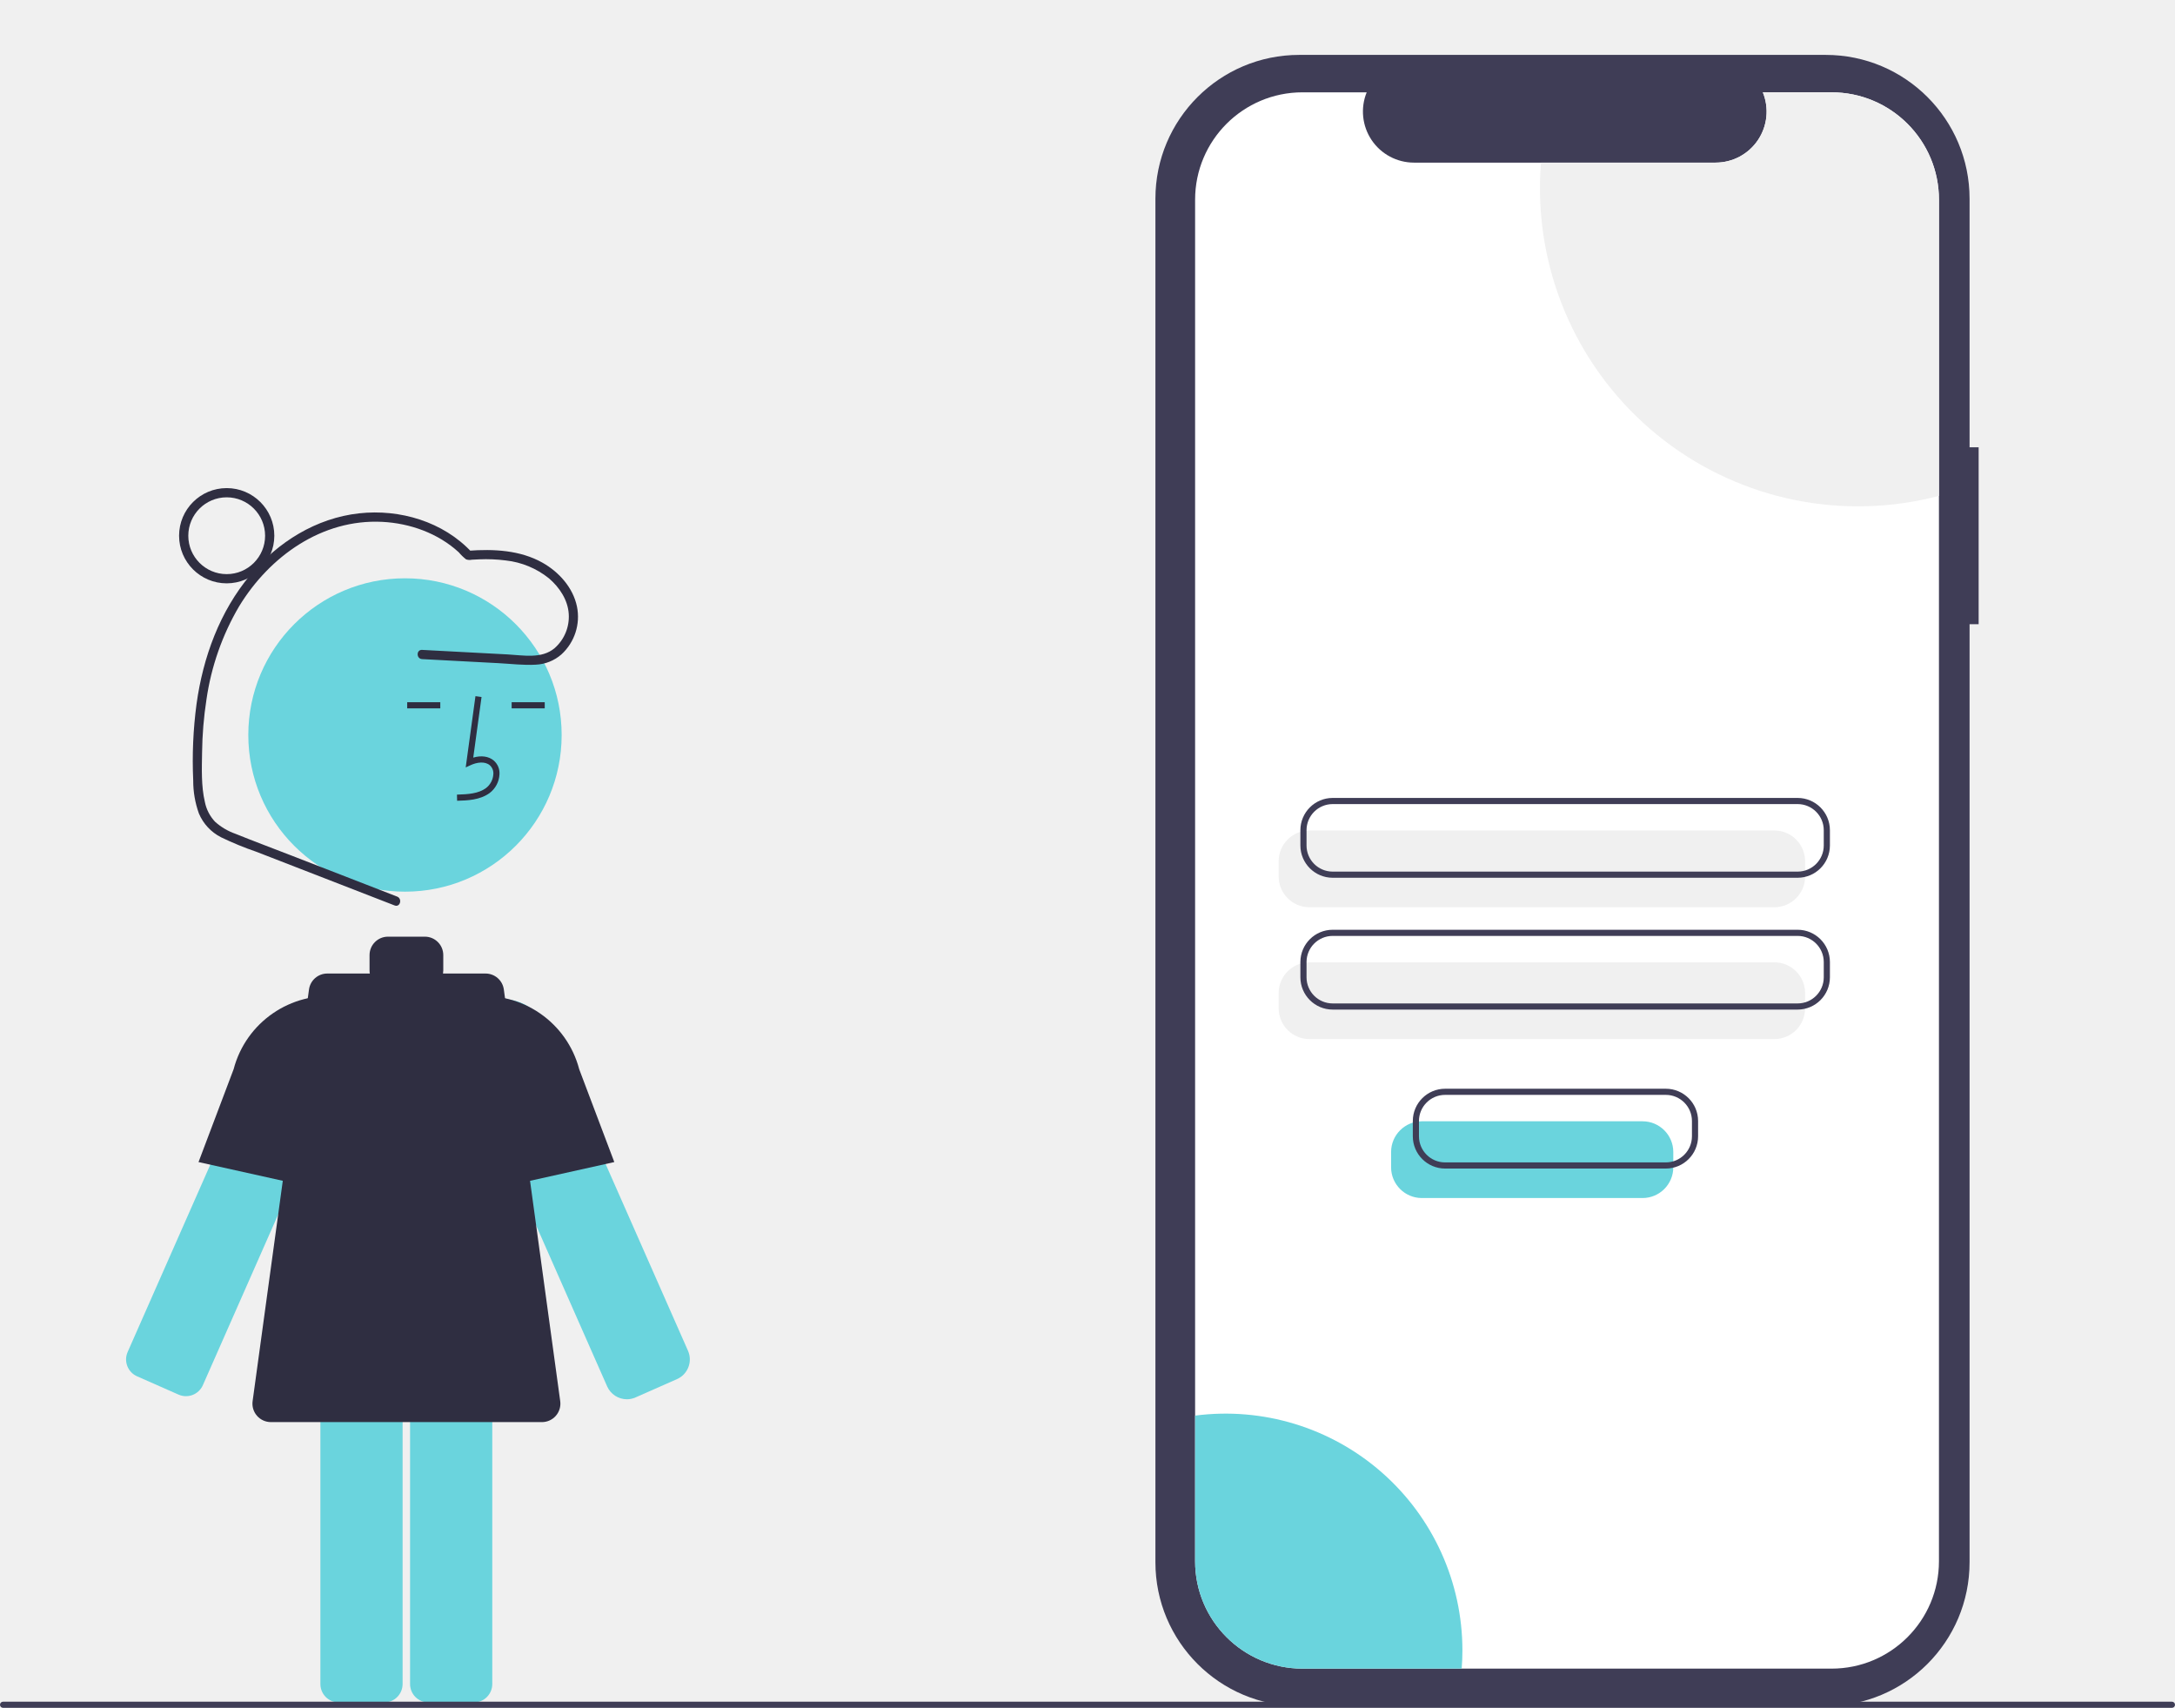
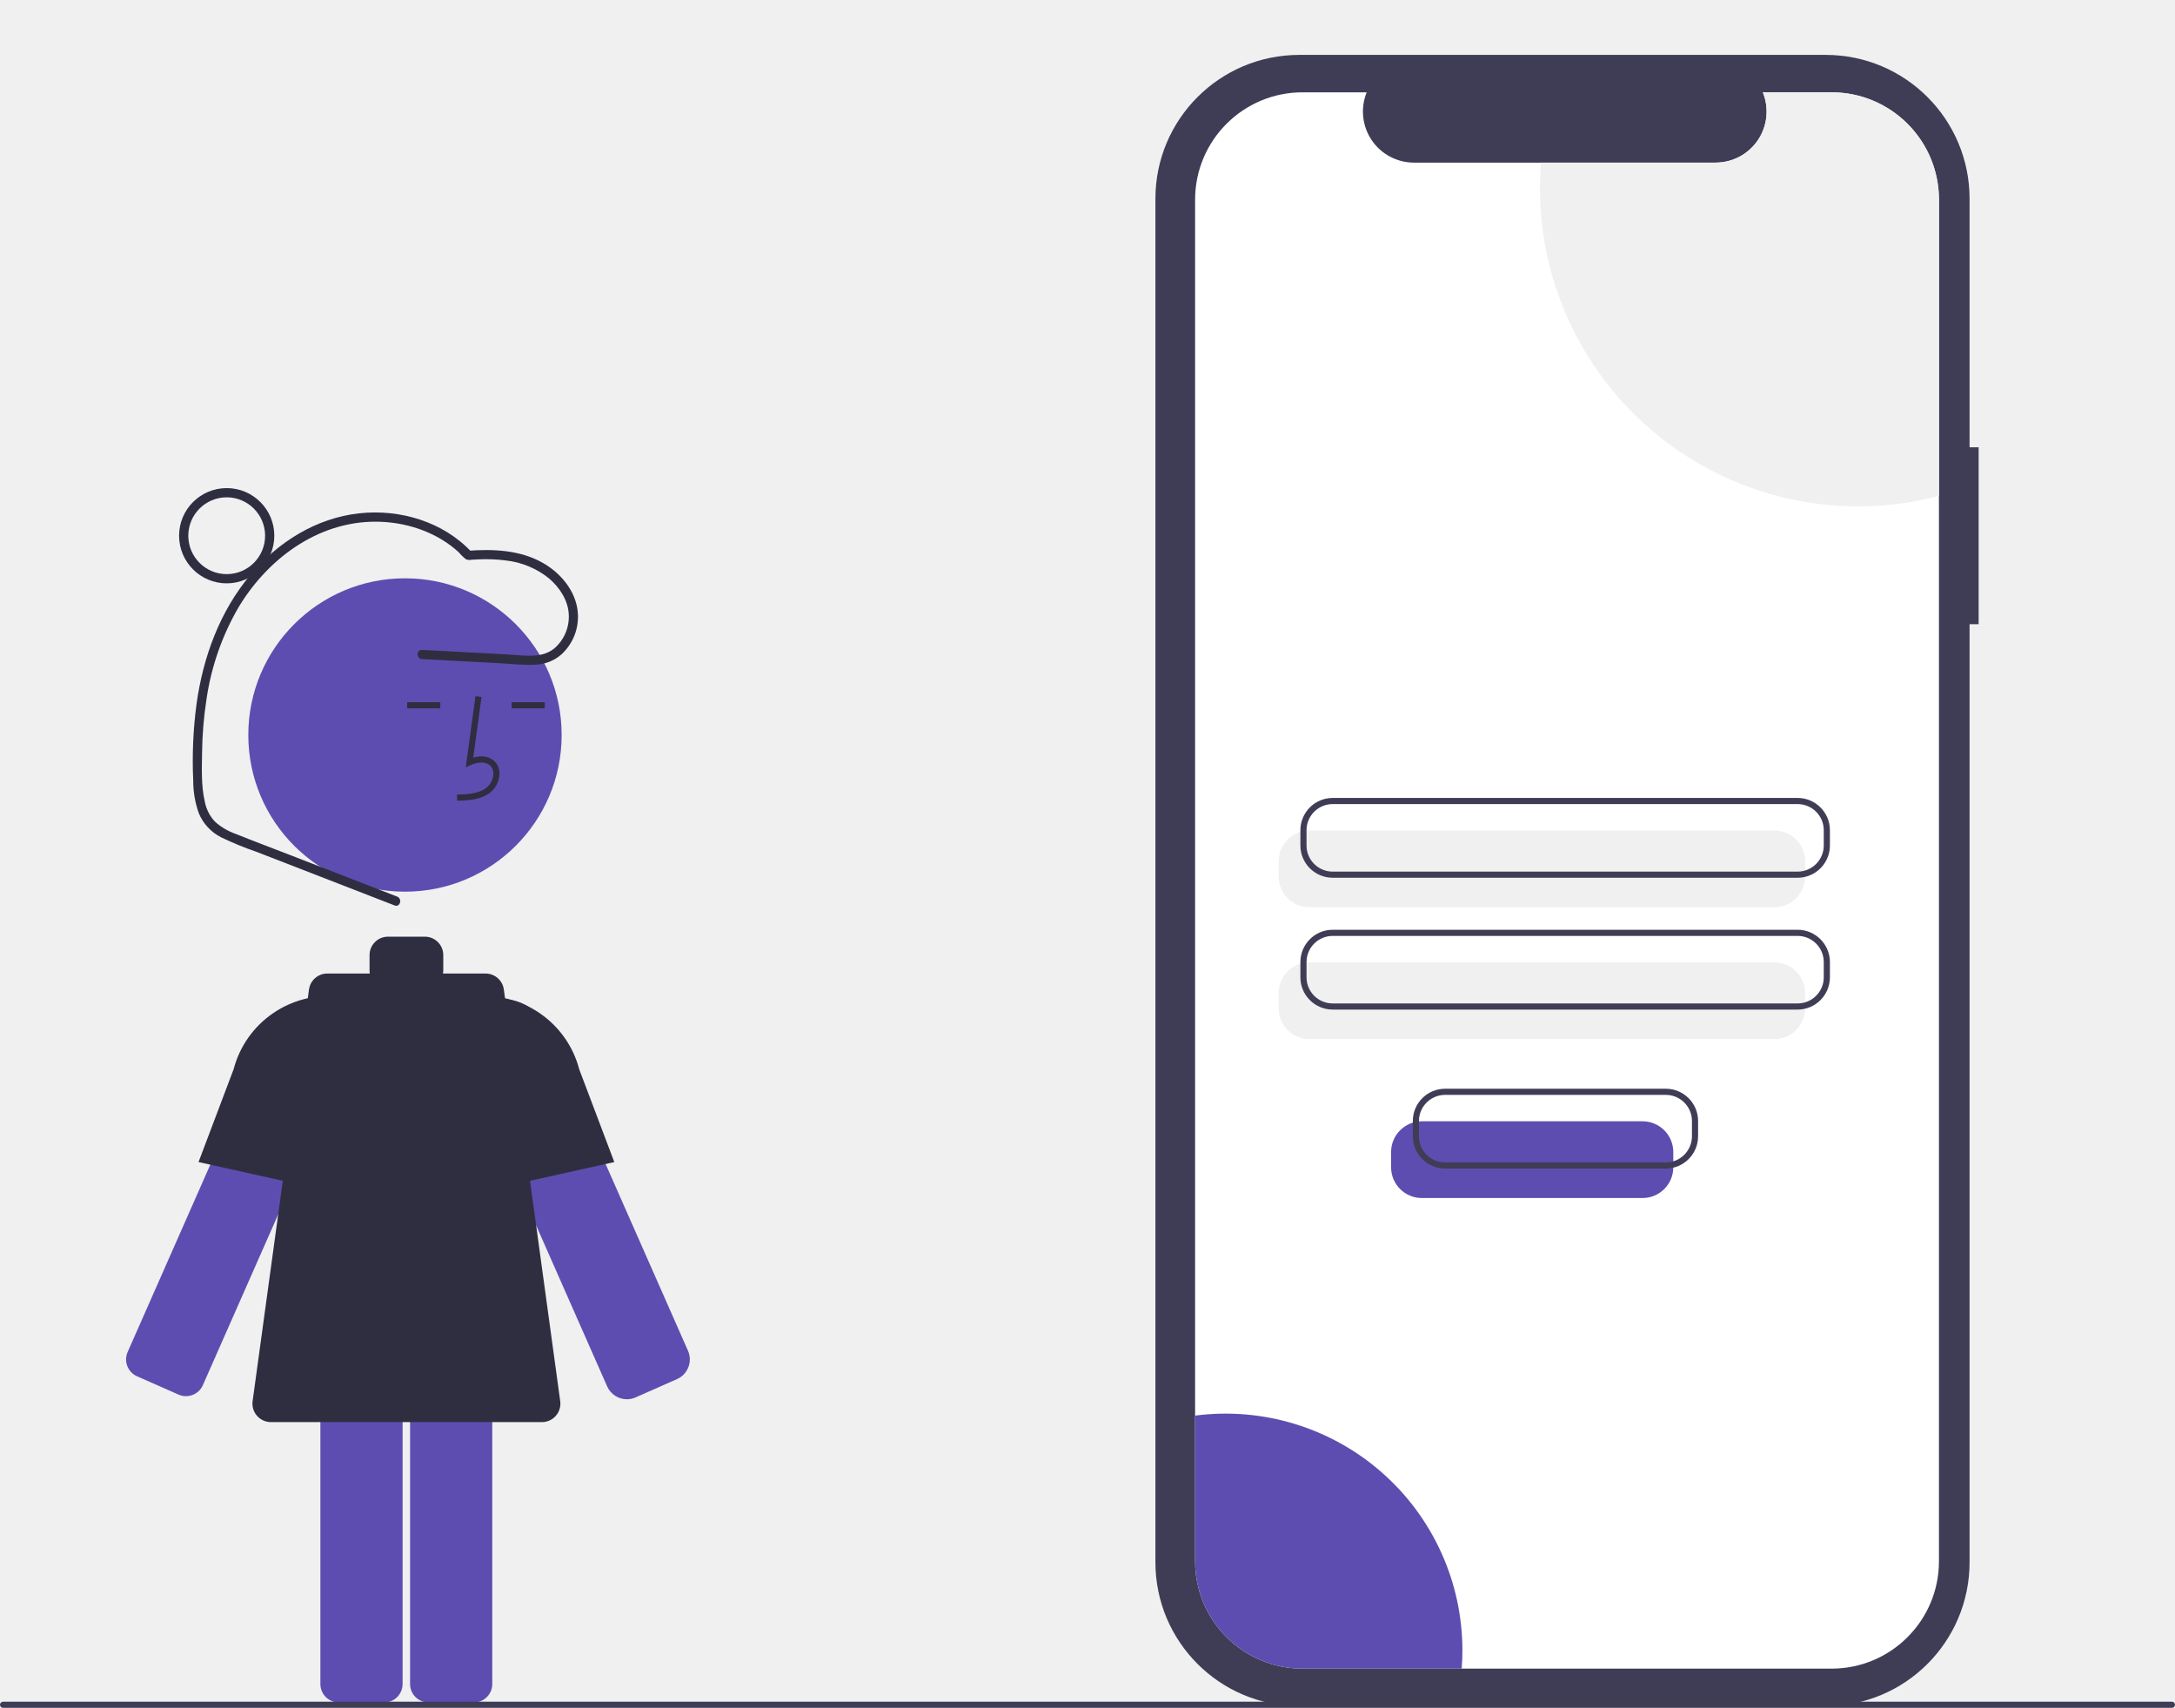
<svg xmlns="http://www.w3.org/2000/svg" data-name="Layer 1" width="708" height="555.867" viewBox="0 0 708 555.867">
  <path id="b10fb2cf-c586-4c5f-9fbf-e678f5ffa3db-111" data-name="Path 133" d="M890.465,679.515a211.722,211.722,0,0,1-46.196,37.27c-.392.241-.79.467-1.189.7l-27.639-24.463c.29-.27.612-.572.958-.905C836.992,672.563,939.229,535.838,946.042,502.544,945.572,505.317,952.189,614.094,890.465,679.515Z" transform="translate(-246 -172.0663)" fill="#f0f0f0" />
  <path id="a32c10c7-75df-4179-a648-6a8d2a687209-112" data-name="Path 134" d="M849.602,721.505c-.523.125-1.054.241-1.588.348l-20.735-18.353c.405-.141.879-.309,1.42-.496,8.897-3.15,35.394-12.66,61.764-23.492,28.334-11.644,56.533-24.8,62.598-33.227C951.76,648.244,911.686,707.622,849.602,721.505Z" transform="translate(-246 -172.0663)" fill="#f0f0f0" />
  <path d="M890.082,317.646h-2.953V236.753a46.819,46.819,0,0,0-46.819-46.819H668.926a46.819,46.819,0,0,0-46.819,46.819v443.789a46.819,46.819,0,0,0,46.819,46.819H840.31a46.819,46.819,0,0,0,46.819-46.819V375.228h2.953Z" transform="translate(-246 -172.0663)" fill="#3f3d56" />
  <path d="M877.163,237.074V680.217a34.957,34.957,0,0,1-34.969,34.957H669.984a34.954,34.954,0,0,1-34.957-34.957V237.074a34.954,34.954,0,0,1,34.957-34.957h20.898a16.619,16.619,0,0,0,15.383,22.88h98.181a16.601,16.601,0,0,0,15.384-22.88H842.193A34.957,34.957,0,0,1,877.163,237.074Z" transform="translate(-246 -172.0663)" fill="#fff" />
  <path d="M823.595,467.355H672.228a10.011,10.011,0,0,1-10-10v-4.978a10.011,10.011,0,0,1,10-10h151.367a10.011,10.011,0,0,1,10,10v4.978A10.011,10.011,0,0,1,823.595,467.355Z" transform="translate(-246 -172.0663)" fill="#f0f0f0" />
  <path d="M823.595,510.262H672.228a10.011,10.011,0,0,1-10-10v-4.978a10.011,10.011,0,0,1,10-10h151.367a10.011,10.011,0,0,1,10,10v4.978A10.011,10.011,0,0,1,823.595,510.262Z" transform="translate(-246 -172.0663)" fill="#f0f0f0" />
  <path d="M831.166,457.759H679.8a10.512,10.512,0,0,1-10.5-10.5v-4.978a10.512,10.512,0,0,1,10.5-10.5h151.367a10.512,10.512,0,0,1,10.5,10.5v4.978A10.512,10.512,0,0,1,831.166,457.759Zm-151.367-23.978a8.51,8.51,0,0,0-8.5,8.5v4.978a8.51,8.51,0,0,0,8.5,8.5h151.367a8.51,8.51,0,0,0,8.5-8.5v-4.978a8.51,8.51,0,0,0-8.5-8.5Z" transform="translate(-246 -172.0663)" fill="#3f3d56" />
  <path d="M831.166,500.666H679.8a10.512,10.512,0,0,1-10.5-10.5V485.189a10.512,10.512,0,0,1,10.5-10.5h151.367a10.512,10.512,0,0,1,10.5,10.5v4.978A10.512,10.512,0,0,1,831.166,500.666ZM679.8,476.689a8.51,8.51,0,0,0-8.5,8.5v4.978a8.51,8.51,0,0,0,8.5,8.5h151.367a8.51,8.51,0,0,0,8.5-8.5V485.189a8.51,8.51,0,0,0-8.5-8.5Z" transform="translate(-246 -172.0663)" fill="#3f3d56" />
  <path d="M877.163,237.074V333.464A103.539,103.539,0,0,1,747.28,233.389q0-4.24.341-8.392h56.826a16.601,16.601,0,0,0,15.384-22.88H842.193A34.957,34.957,0,0,1,877.163,237.074Z" transform="translate(-246 -172.0663)" fill="#f0f0f0" />
-   <path d="M722.041,709.154c0,2.032-.076,4.038-.24,6.02H669.984a34.954,34.954,0,0,1-34.957-34.957v-47.4a77.073,77.073,0,0,1,87.013,76.337Z" transform="translate(-246 -172.0663)" fill="#6ad4dd" />
-   <path d="M304.121,625.985a6.007,6.007,0,0,0,7.911-3.067l46.679-105.794a13.379,13.379,0,0,0-17.077-17.876h-0a13.199,13.199,0,0,0-6.75,5.78,13.649,13.649,0,0,0-.654,1.293l-46.679,105.794a6,6,0,0,0,3.067,7.912Z" transform="translate(-246 -172.0663)" fill="#6ad4dd" />
+   <path d="M722.041,709.154c0,2.032-.076,4.038-.24,6.02H669.984a34.954,34.954,0,0,1-34.957-34.957v-47.4a77.073,77.073,0,0,1,87.013,76.337Z" transform="translate(-246 -172.0663)" fill="#5E4DB0" />
+   <path d="M304.121,625.985a6.007,6.007,0,0,0,7.911-3.067l46.679-105.794a13.379,13.379,0,0,0-17.077-17.876h-0a13.199,13.199,0,0,0-6.75,5.78,13.649,13.649,0,0,0-.654,1.293l-46.679,105.794a6,6,0,0,0,3.067,7.912Z" transform="translate(-246 -172.0663)" fill="#5E4DB0" />
  <path d="M356.795,560.557l-46.172-10.261,11.428-30.232a31.95,31.95,0,0,1,34.299-23.628l.445.049Z" transform="translate(-246 -172.0663)" fill="#2f2e41" />
-   <path d="M450.055,627.498a7.028,7.028,0,0,1-6.412-4.177L396.964,517.527a14.381,14.381,0,0,1,25.609-12.997v-0a14.618,14.618,0,0,1,.703,1.388l46.679,105.794a7,7,0,0,1-3.579,9.23l-13.961,6.16-.007-.016A6.944,6.944,0,0,1,450.055,627.498Z" transform="translate(-246 -172.0663)" fill="#6ad4dd" />
-   <path d="M385.485,591.169a6.007,6.007,0,0,0-6,6V720.183a6.007,6.007,0,0,0,6,6H400.245a6.007,6.007,0,0,0,6-6V597.169a6.007,6.007,0,0,0-6-6Z" transform="translate(-246 -172.0663)" fill="#6ad4dd" />
-   <path d="M356.293,591.169a6.007,6.007,0,0,0-6,6V720.183a6.007,6.007,0,0,0,6,6h14.76a6.007,6.007,0,0,0,6-6V597.169a6.007,6.007,0,0,0-6-6Z" transform="translate(-246 -172.0663)" fill="#6ad4dd" />
-   <circle cx="131.828" cy="239.224" r="51" fill="#6ad4dd" />
+   <path d="M450.055,627.498a7.028,7.028,0,0,1-6.412-4.177L396.964,517.527a14.381,14.381,0,0,1,25.609-12.997v-0a14.618,14.618,0,0,1,.703,1.388l46.679,105.794a7,7,0,0,1-3.579,9.23l-13.961,6.16-.007-.016A6.944,6.944,0,0,1,450.055,627.498Z" transform="translate(-246 -172.0663)" fill="#5E4DB0" />
+   <path d="M385.485,591.169a6.007,6.007,0,0,0-6,6V720.183a6.007,6.007,0,0,0,6,6H400.245a6.007,6.007,0,0,0,6-6V597.169a6.007,6.007,0,0,0-6-6Z" transform="translate(-246 -172.0663)" fill="#5E4DB0" />
+   <path d="M356.293,591.169a6.007,6.007,0,0,0-6,6V720.183a6.007,6.007,0,0,0,6,6h14.76a6.007,6.007,0,0,0,6-6V597.169a6.007,6.007,0,0,0-6-6Z" transform="translate(-246 -172.0663)" fill="#5E4DB0" />
+   <circle cx="131.828" cy="239.224" r="51" fill="#5E4DB0" />
  <path d="M394.8,432.699c3.306-.092,7.42-.207,10.59-2.522a8.133,8.133,0,0,0,3.2-6.073,5.471,5.471,0,0,0-1.86-4.493c-1.656-1.399-4.073-1.727-6.678-.961l2.699-19.726-1.981-.271L397.596,421.843l1.655-.759c1.918-.88,4.552-1.328,6.188.055a3.515,3.515,0,0,1,1.153,2.896,6.147,6.147,0,0,1-2.381,4.528c-2.467,1.802-5.746,2.034-9.466,2.138Z" transform="translate(-246 -172.0663)" fill="#2f2e41" />
  <rect x="166.55" y="228.559" width="10.772" height="2" fill="#2f2e41" />
  <rect x="132.55" y="228.559" width="10.772" height="2" fill="#2f2e41" />
  <path d="M428.362,628.119l-18.356-134a6,6,0,0,0-5.945-5.186H390.205a6.025,6.025,0,0,0,.09-1v-5a6,6,0,0,0-6-6h-12a6,6,0,0,0-6,6v5a6.025,6.025,0,0,0,.09,1H352.53a6,6,0,0,0-5.945,5.186l-18.356,134a6,6,0,0,0,5.944,6.814h88.244A6,6,0,0,0,428.362,628.119Z" transform="translate(-246 -172.0663)" fill="#2f2e41" />
  <path d="M399.795,560.557V496.486l.445-.049a31.961,31.961,0,0,1,34.315,23.68l11.411,30.18Z" transform="translate(-246 -172.0663)" fill="#2f2e41" />
  <path d="M375.26,463.882l-35.275-13.692c-5.768-2.239-11.569-4.41-17.307-6.726a19.726,19.726,0,0,1-6.662-3.926,13.09,13.09,0,0,1-3.321-6.427c-1.223-5.171-1.002-10.825-.915-16.102a122.699,122.699,0,0,1,1.422-17.241,83.286,83.286,0,0,1,10.65-30.38c9.893-16.232,26.937-28.444,46.543-27.469,9.077.451,18.206,3.708,24.949,9.914a15.751,15.751,0,0,0,2.355,2.282,3.268,3.268,0,0,0,1.876.126q1.234-.079,2.471-.121a51.043,51.043,0,0,1,8.566.359,27.121,27.121,0,0,1,14.13,5.867c3.37,2.899,6.112,6.992,6.395,11.54a13.66,13.66,0,0,1-4.614,11.151c-4.209,3.547-10.213,2.3-15.261,2.033l-18.494-.98-9.37-.496c-1.929-.102-1.924,2.898,0,3l24.905,1.319c4.002.212,8.127.732,12.132.492a13.574,13.574,0,0,0,8.333-3.352,16.628,16.628,0,0,0,5.037-15.601c-1.284-6.138-5.852-11.215-11.207-14.235-7.286-4.11-15.988-4.504-24.141-3.896l1.061.439c-9.222-9.898-23.349-14.077-36.61-12.615-14.002,1.544-26.456,9.356-35.404,20.038-9.976,11.909-15.413,26.76-17.527,42.03a139.839,139.839,0,0,0-1.082,24.88,31.35,31.35,0,0,0,1.852,10.751,15.39,15.39,0,0,0,7.225,7.746,103.398,103.398,0,0,0,11.468,4.711L342.436,454.344l25.528,9.909,6.498,2.522c1.801.699,2.581-2.201.798-2.893Z" transform="translate(-246 -172.0663)" fill="#2f2e41" />
  <path d="M319.795,361.934a15.5,15.5,0,1,1,15.5-15.5A15.517,15.517,0,0,1,319.795,361.934Zm0-28a12.5,12.5,0,1,0,12.5,12.5A12.514,12.514,0,0,0,319.795,333.934Z" transform="translate(-246 -172.0663)" fill="#2f2e41" />
  <rect x="528.177" y="440.815" width="42.237" height="42.237" transform="translate(147.6141 -410.7547) rotate(37.40978)" fill="#f0f0f0" />
  <path d="M389.295,228.934a33.949,33.949,0,0,1,27.277,13.702l19.59-25.614-58.779-44.956-44.956,58.779,25.333,19.376A34.003,34.003,0,0,1,389.295,228.934Z" transform="translate(-246 -172.0663)" fill="#f0f0f0" />
  <path d="M953,727.934H247a1,1,0,0,1,0-2H953a1,1,0,0,1,0,2Z" transform="translate(-246 -172.0663)" fill="#3f3d56" />
-   <path d="M780.687,562.003H708.825a10.011,10.011,0,0,1-10-10v-4.978a10.011,10.011,0,0,1,10-10h71.862a10.011,10.011,0,0,1,10,10v4.978A10.011,10.011,0,0,1,780.687,562.003Z" transform="translate(-246 -172.0663)" fill="#6ad4dd" />
+   <path d="M780.687,562.003H708.825a10.011,10.011,0,0,1-10-10v-4.978a10.011,10.011,0,0,1,10-10h71.862a10.011,10.011,0,0,1,10,10v4.978A10.011,10.011,0,0,1,780.687,562.003Z" transform="translate(-246 -172.0663)" fill="#5E4DB0" />
  <path d="M788.259,552.407H716.397a10.512,10.512,0,0,1-10.5-10.5v-4.978a10.512,10.512,0,0,1,10.5-10.5h71.862a10.512,10.512,0,0,1,10.5,10.5v4.978A10.512,10.512,0,0,1,788.259,552.407Zm-71.862-23.978a8.51,8.51,0,0,0-8.5,8.5v4.978a8.51,8.51,0,0,0,8.5,8.5h71.862a8.51,8.51,0,0,0,8.5-8.5v-4.978a8.51,8.51,0,0,0-8.5-8.5Z" transform="translate(-246 -172.0663)" fill="#3f3d56" />
</svg>
